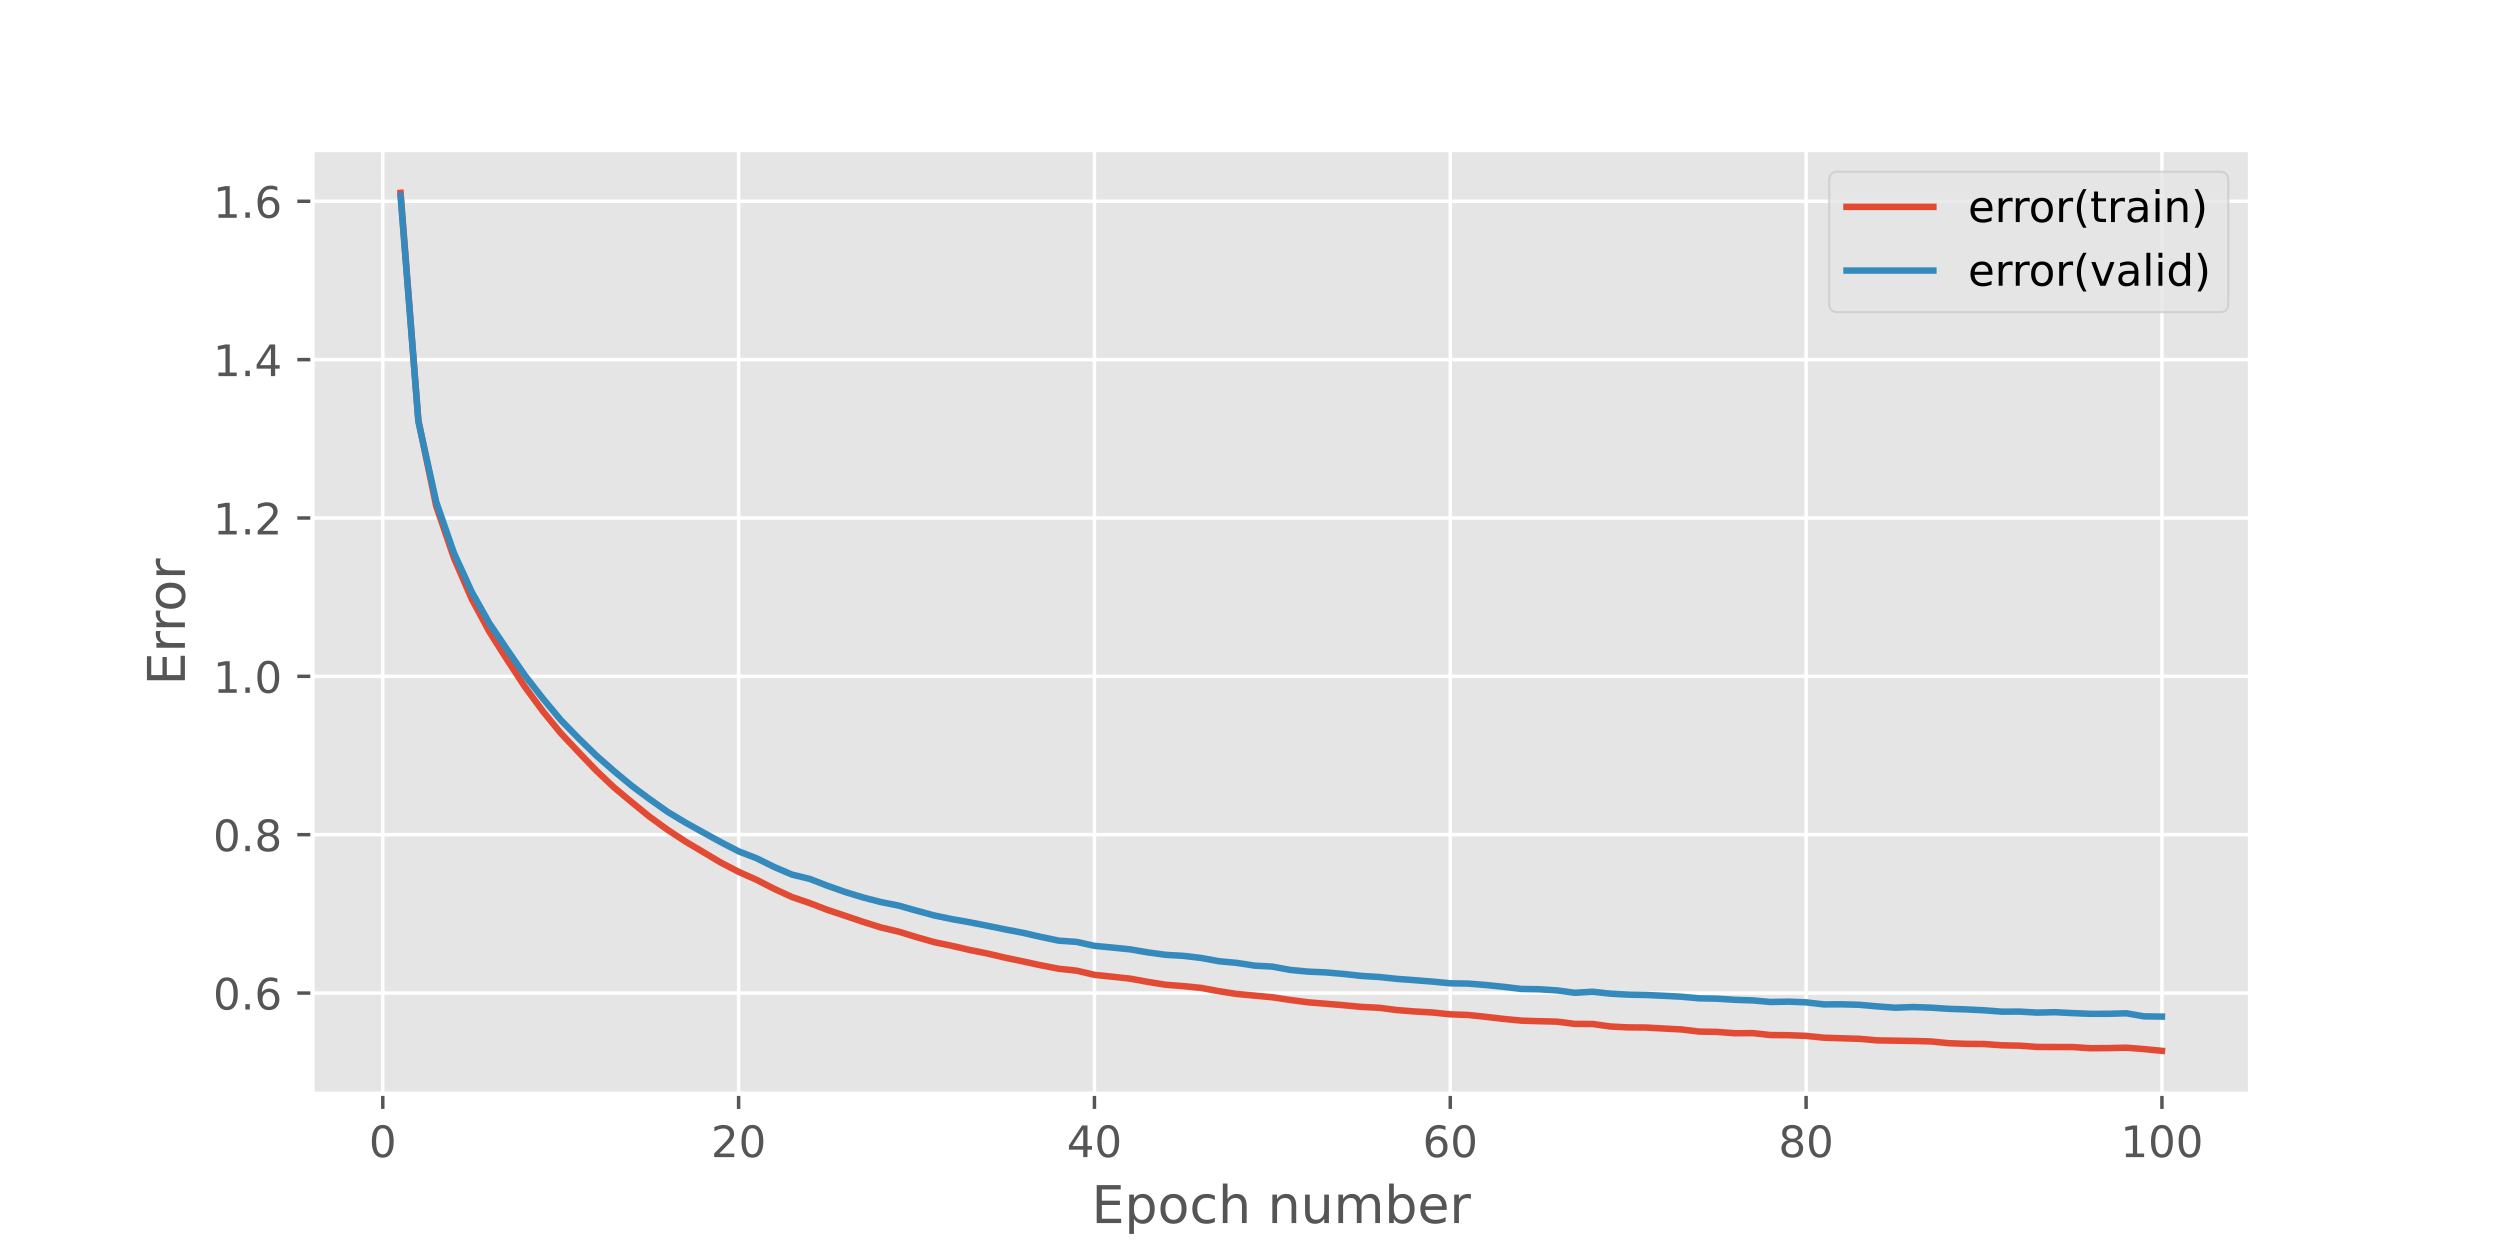
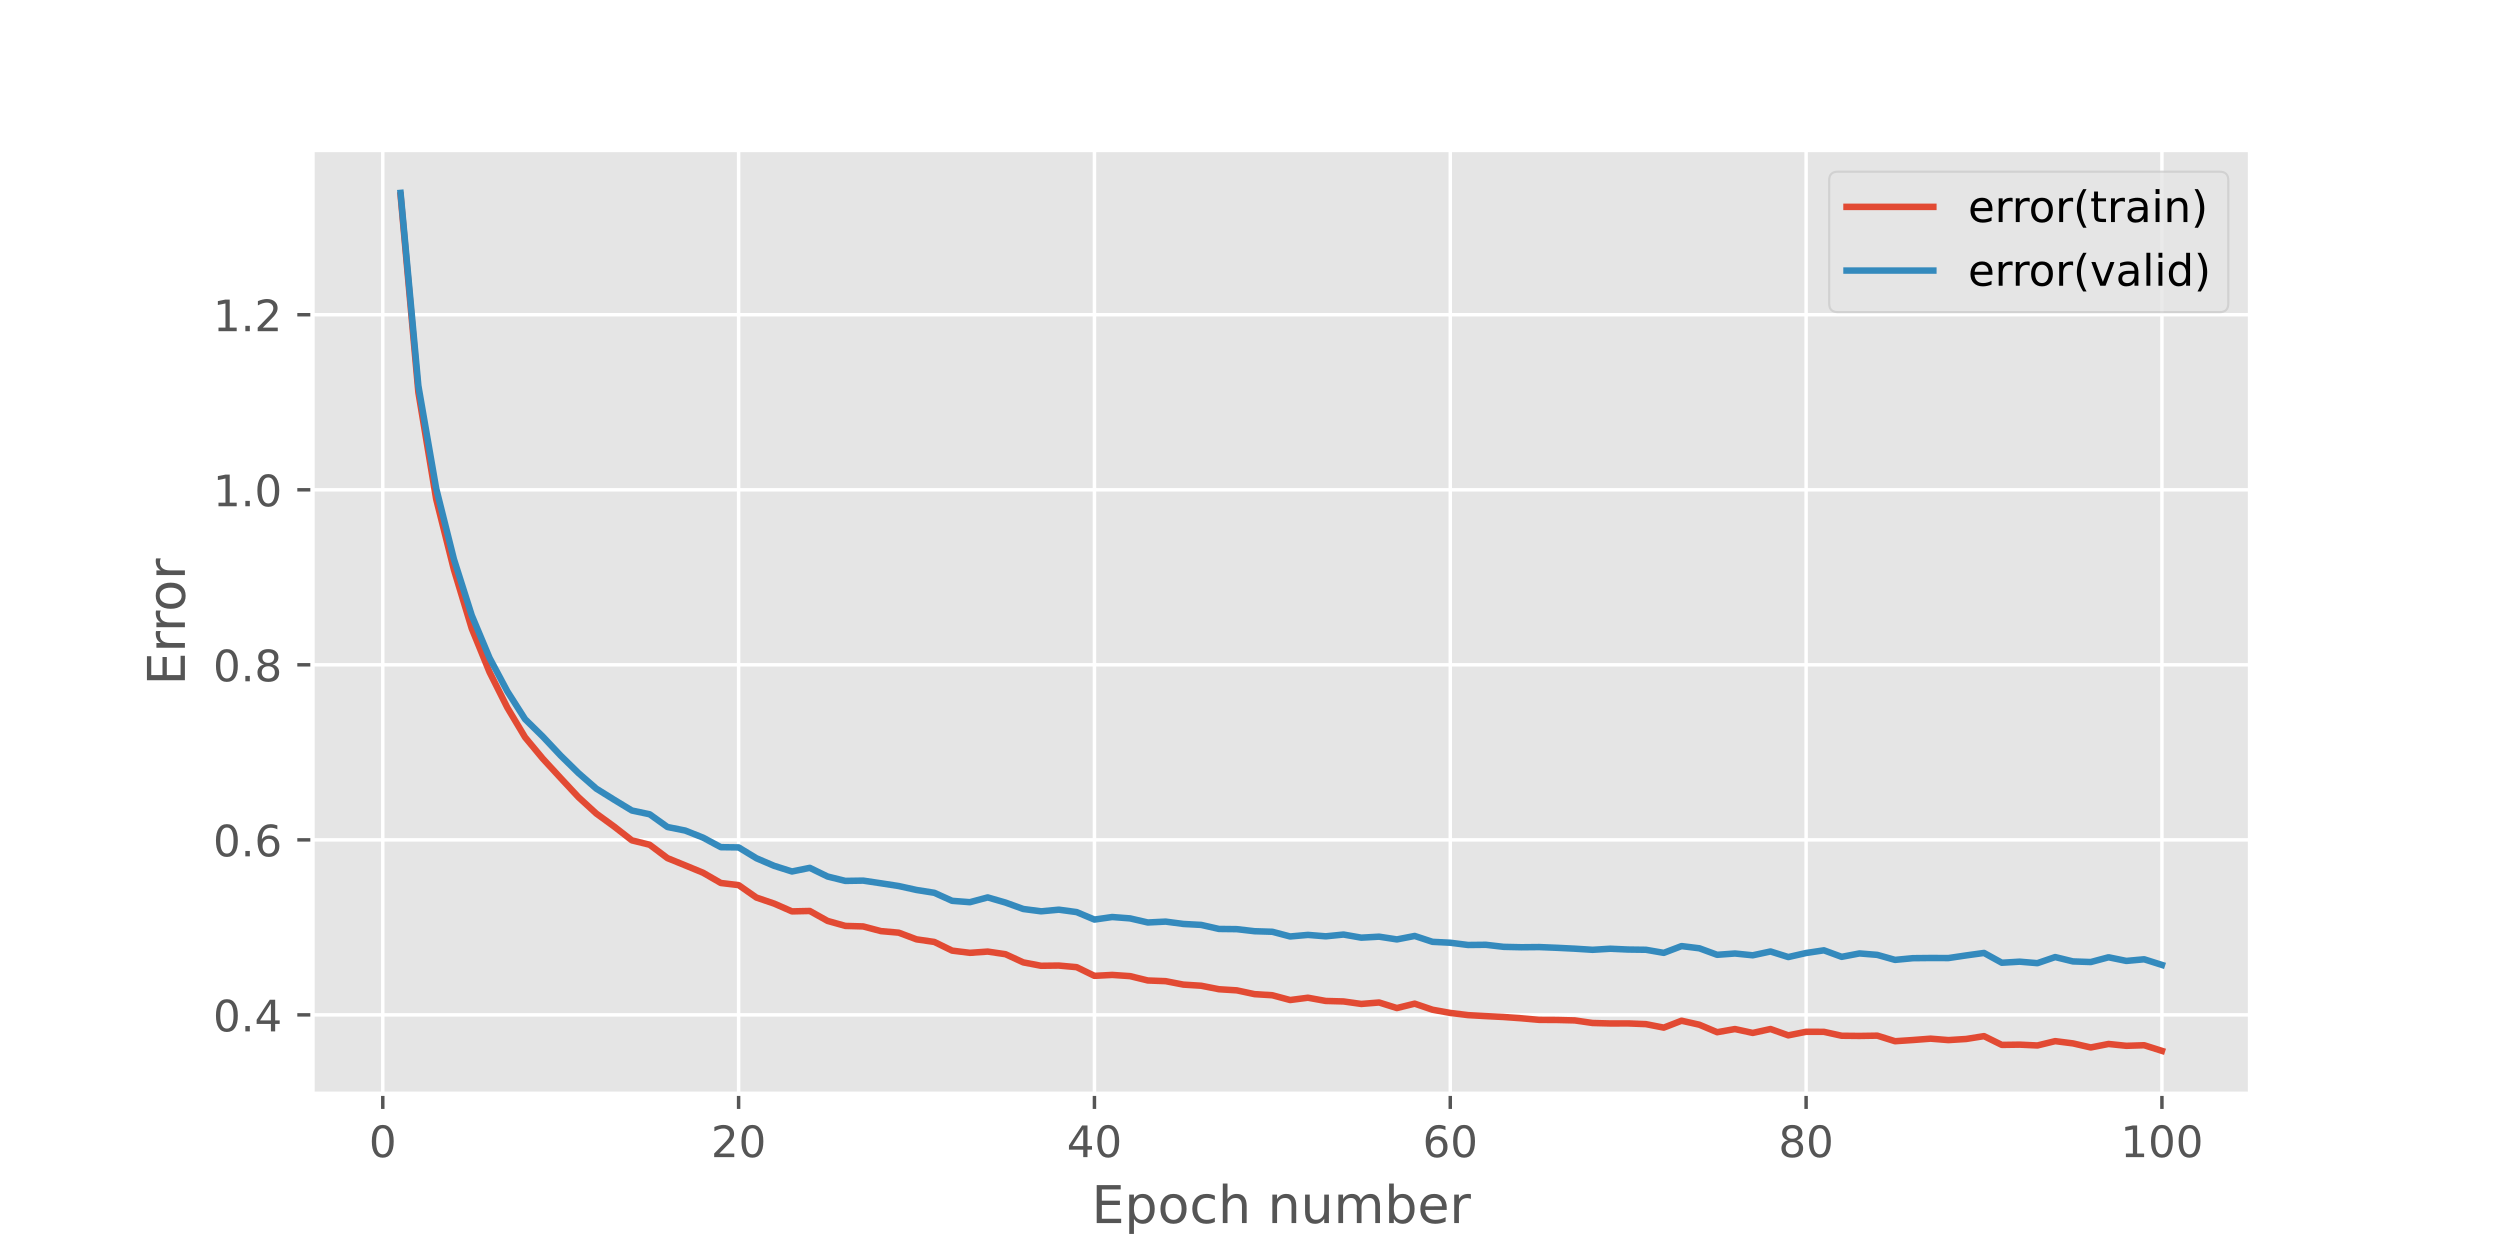
<svg xmlns="http://www.w3.org/2000/svg" xmlns:xlink="http://www.w3.org/1999/xlink" height="288pt" version="1.1" viewBox="0 0 576 288" width="576pt">
  <defs>
    <style type="text/css">*{stroke-linecap:butt;stroke-linejoin:round;}</style>
  </defs>
  <g id="figure_1">
    <g id="patch_1">
      <path d="M 0 288  L 576 288  L 576 0  L 0 0  z " style="fill:#ffffff;" />
    </g>
    <g id="axes_1">
      <g id="patch_2">
        <path d="M 72 252  L 518.4 252  L 518.4 34.56  L 72 34.56  z " style="fill:#e5e5e5;" />
      </g>
      <g id="matplotlib.axis_1">
        <g id="xtick_1">
          <g id="line2d_1">
-             <path clip-path="url(#p2e09762467)" d="M 88.192 252  L 88.192 34.56  " style="fill:none;stroke:#ffffff;stroke-linecap:square;stroke-width:0.8;" />
+             <path clip-path="url(#pf340193532)" d="M 88.192 252  L 88.192 34.56  " style="fill:none;stroke:#ffffff;stroke-linecap:square;stroke-width:0.8;" />
          </g>
          <g id="line2d_2">
            <defs>
-               <path d="M 0 0  L 0 3.5  " id="m82ef089b7f" style="stroke:#555555;stroke-width:0.8;" />
-             </defs>
-             <g>
-               <use style="fill:#555555;stroke:#555555;stroke-width:0.8;" x="88.192" xlink:href="#m82ef089b7f" y="252" />
+               <path d="M 0 0  L 0 3.5  " id="m42d9b3b094" style="stroke:#555555;stroke-width:0.8;" />
+             </defs>
+             <g>
+               <use style="fill:#555555;stroke:#555555;stroke-width:0.8;" x="88.192" xlink:href="#m42d9b3b094" y="252" />
            </g>
          </g>
          <g id="text_1">
            <g style="fill:#555555;" transform="translate(85.01049 266.5984)scale(0.1 -0.1)">
              <defs>
                <path d="M 2034 4250  Q 1547 4250 1301 3770  Q 1056 3291 1056 2328  Q 1056 1369 1301 889  Q 1547 409 2034 409  Q 2525 409 2770 889  Q 3016 1369 3016 2328  Q 3016 3291 2770 3770  Q 2525 4250 2034 4250  z M 2034 4750  Q 2819 4750 3233 4129  Q 3647 3509 3647 2328  Q 3647 1150 3233 529  Q 2819 -91 2034 -91  Q 1250 -91 836 529  Q 422 1150 422 2328  Q 422 3509 836 4129  Q 1250 4750 2034 4750  z " id="DejaVuSans-30" transform="scale(0.015625)" />
              </defs>
              <use xlink:href="#DejaVuSans-30" />
            </g>
          </g>
        </g>
        <g id="xtick_2">
          <g id="line2d_3">
-             <path clip-path="url(#p2e09762467)" d="M 170.175 252  L 170.175 34.56  " style="fill:none;stroke:#ffffff;stroke-linecap:square;stroke-width:0.8;" />
+             <path clip-path="url(#pf340193532)" d="M 170.175 252  L 170.175 34.56  " style="fill:none;stroke:#ffffff;stroke-linecap:square;stroke-width:0.8;" />
          </g>
          <g id="line2d_4">
            <g>
-               <use style="fill:#555555;stroke:#555555;stroke-width:0.8;" x="170.175" xlink:href="#m82ef089b7f" y="252" />
+               <use style="fill:#555555;stroke:#555555;stroke-width:0.8;" x="170.175" xlink:href="#m42d9b3b094" y="252" />
            </g>
          </g>
          <g id="text_2">
            <g style="fill:#555555;" transform="translate(163.8127 266.5984)scale(0.1 -0.1)">
              <defs>
                <path d="M 1228 531  L 3431 531  L 3431 0  L 469 0  L 469 531  Q 828 903 1448 1529  Q 2069 2156 2228 2338  Q 2531 2678 2651 2914  Q 2772 3150 2772 3378  Q 2772 3750 2511 3984  Q 2250 4219 1831 4219  Q 1534 4219 1204 4116  Q 875 4013 500 3803  L 500 4441  Q 881 4594 1212 4672  Q 1544 4750 1819 4750  Q 2544 4750 2975 4387  Q 3406 4025 3406 3419  Q 3406 3131 3298 2873  Q 3191 2616 2906 2266  Q 2828 2175 2409 1742  Q 1991 1309 1228 531  z " id="DejaVuSans-32" transform="scale(0.015625)" />
              </defs>
              <use xlink:href="#DejaVuSans-32" />
              <use x="63.623" xlink:href="#DejaVuSans-30" />
            </g>
          </g>
        </g>
        <g id="xtick_3">
          <g id="line2d_5">
-             <path clip-path="url(#p2e09762467)" d="M 252.159 252  L 252.159 34.56  " style="fill:none;stroke:#ffffff;stroke-linecap:square;stroke-width:0.8;" />
+             <path clip-path="url(#pf340193532)" d="M 252.159 252  L 252.159 34.56  " style="fill:none;stroke:#ffffff;stroke-linecap:square;stroke-width:0.8;" />
          </g>
          <g id="line2d_6">
            <g>
-               <use style="fill:#555555;stroke:#555555;stroke-width:0.8;" x="252.159" xlink:href="#m82ef089b7f" y="252" />
+               <use style="fill:#555555;stroke:#555555;stroke-width:0.8;" x="252.159" xlink:href="#m42d9b3b094" y="252" />
            </g>
          </g>
          <g id="text_3">
            <g style="fill:#555555;" transform="translate(245.7962 266.5984)scale(0.1 -0.1)">
              <defs>
                <path d="M 2419 4116  L 825 1625  L 2419 1625  L 2419 4116  z M 2253 4666  L 3047 4666  L 3047 1625  L 3713 1625  L 3713 1100  L 3047 1100  L 3047 0  L 2419 0  L 2419 1100  L 313 1100  L 313 1709  L 2253 4666  z " id="DejaVuSans-34" transform="scale(0.015625)" />
              </defs>
              <use xlink:href="#DejaVuSans-34" />
              <use x="63.623" xlink:href="#DejaVuSans-30" />
            </g>
          </g>
        </g>
        <g id="xtick_4">
          <g id="line2d_7">
-             <path clip-path="url(#p2e09762467)" d="M 334.142 252  L 334.142 34.56  " style="fill:none;stroke:#ffffff;stroke-linecap:square;stroke-width:0.8;" />
+             <path clip-path="url(#pf340193532)" d="M 334.142 252  L 334.142 34.56  " style="fill:none;stroke:#ffffff;stroke-linecap:square;stroke-width:0.8;" />
          </g>
          <g id="line2d_8">
            <g>
-               <use style="fill:#555555;stroke:#555555;stroke-width:0.8;" x="334.142" xlink:href="#m82ef089b7f" y="252" />
+               <use style="fill:#555555;stroke:#555555;stroke-width:0.8;" x="334.142" xlink:href="#m42d9b3b094" y="252" />
            </g>
          </g>
          <g id="text_4">
            <g style="fill:#555555;" transform="translate(327.7796 266.5984)scale(0.1 -0.1)">
              <defs>
                <path d="M 2113 2584  Q 1688 2584 1439 2293  Q 1191 2003 1191 1497  Q 1191 994 1439 701  Q 1688 409 2113 409  Q 2538 409 2786 701  Q 3034 994 3034 1497  Q 3034 2003 2786 2293  Q 2538 2584 2113 2584  z M 3366 4563  L 3366 3988  Q 3128 4100 2886 4159  Q 2644 4219 2406 4219  Q 1781 4219 1451 3797  Q 1122 3375 1075 2522  Q 1259 2794 1537 2939  Q 1816 3084 2150 3084  Q 2853 3084 3261 2657  Q 3669 2231 3669 1497  Q 3669 778 3244 343  Q 2819 -91 2113 -91  Q 1303 -91 875 529  Q 447 1150 447 2328  Q 447 3434 972 4092  Q 1497 4750 2381 4750  Q 2619 4750 2861 4703  Q 3103 4656 3366 4563  z " id="DejaVuSans-36" transform="scale(0.015625)" />
              </defs>
              <use xlink:href="#DejaVuSans-36" />
              <use x="63.623" xlink:href="#DejaVuSans-30" />
            </g>
          </g>
        </g>
        <g id="xtick_5">
          <g id="line2d_9">
-             <path clip-path="url(#p2e09762467)" d="M 416.126 252  L 416.126 34.56  " style="fill:none;stroke:#ffffff;stroke-linecap:square;stroke-width:0.8;" />
+             <path clip-path="url(#pf340193532)" d="M 416.126 252  L 416.126 34.56  " style="fill:none;stroke:#ffffff;stroke-linecap:square;stroke-width:0.8;" />
          </g>
          <g id="line2d_10">
            <g>
-               <use style="fill:#555555;stroke:#555555;stroke-width:0.8;" x="416.126" xlink:href="#m82ef089b7f" y="252" />
+               <use style="fill:#555555;stroke:#555555;stroke-width:0.8;" x="416.126" xlink:href="#m42d9b3b094" y="252" />
            </g>
          </g>
          <g id="text_5">
            <g style="fill:#555555;" transform="translate(409.7631 266.5984)scale(0.1 -0.1)">
              <defs>
                <path d="M 2034 2216  Q 1584 2216 1326 1975  Q 1069 1734 1069 1313  Q 1069 891 1326 650  Q 1584 409 2034 409  Q 2484 409 2743 651  Q 3003 894 3003 1313  Q 3003 1734 2745 1975  Q 2488 2216 2034 2216  z M 1403 2484  Q 997 2584 770 2862  Q 544 3141 544 3541  Q 544 4100 942 4425  Q 1341 4750 2034 4750  Q 2731 4750 3128 4425  Q 3525 4100 3525 3541  Q 3525 3141 3298 2862  Q 3072 2584 2669 2484  Q 3125 2378 3379 2068  Q 3634 1759 3634 1313  Q 3634 634 3220 271  Q 2806 -91 2034 -91  Q 1263 -91 848 271  Q 434 634 434 1313  Q 434 1759 690 2068  Q 947 2378 1403 2484  z M 1172 3481  Q 1172 3119 1398 2916  Q 1625 2713 2034 2713  Q 2441 2713 2670 2916  Q 2900 3119 2900 3481  Q 2900 3844 2670 4047  Q 2441 4250 2034 4250  Q 1625 4250 1398 4047  Q 1172 3844 1172 3481  z " id="DejaVuSans-38" transform="scale(0.015625)" />
              </defs>
              <use xlink:href="#DejaVuSans-38" />
              <use x="63.623" xlink:href="#DejaVuSans-30" />
            </g>
          </g>
        </g>
        <g id="xtick_6">
          <g id="line2d_11">
-             <path clip-path="url(#p2e09762467)" d="M 498.109 252  L 498.109 34.56  " style="fill:none;stroke:#ffffff;stroke-linecap:square;stroke-width:0.8;" />
+             <path clip-path="url(#pf340193532)" d="M 498.109 252  L 498.109 34.56  " style="fill:none;stroke:#ffffff;stroke-linecap:square;stroke-width:0.8;" />
          </g>
          <g id="line2d_12">
            <g>
-               <use style="fill:#555555;stroke:#555555;stroke-width:0.8;" x="498.109" xlink:href="#m82ef089b7f" y="252" />
+               <use style="fill:#555555;stroke:#555555;stroke-width:0.8;" x="498.109" xlink:href="#m42d9b3b094" y="252" />
            </g>
          </g>
          <g id="text_6">
            <g style="fill:#555555;" transform="translate(488.5653 266.5984)scale(0.1 -0.1)">
              <defs>
                <path d="M 794 531  L 1825 531  L 1825 4091  L 703 3866  L 703 4441  L 1819 4666  L 2450 4666  L 2450 531  L 3481 531  L 3481 0  L 794 0  L 794 531  z " id="DejaVuSans-31" transform="scale(0.015625)" />
              </defs>
              <use xlink:href="#DejaVuSans-31" />
              <use x="63.623" xlink:href="#DejaVuSans-30" />
              <use x="127.246" xlink:href="#DejaVuSans-30" />
            </g>
          </g>
        </g>
        <g id="text_7">
          <g style="fill:#555555;" transform="translate(251.5031 281.7962)scale(0.12 -0.12)">
            <defs>
              <path d="M 628 4666  L 3578 4666  L 3578 4134  L 1259 4134  L 1259 2753  L 3481 2753  L 3481 2222  L 1259 2222  L 1259 531  L 3634 531  L 3634 0  L 628 0  L 628 4666  z " id="DejaVuSans-45" transform="scale(0.015625)" />
              <path d="M 1159 525  L 1159 -1331  L 581 -1331  L 581 3500  L 1159 3500  L 1159 2969  Q 1341 3281 1617 3432  Q 1894 3584 2278 3584  Q 2916 3584 3314 3078  Q 3713 2572 3713 1747  Q 3713 922 3314 415  Q 2916 -91 2278 -91  Q 1894 -91 1617 61  Q 1341 213 1159 525  z M 3116 1747  Q 3116 2381 2855 2742  Q 2594 3103 2138 3103  Q 1681 3103 1420 2742  Q 1159 2381 1159 1747  Q 1159 1113 1420 752  Q 1681 391 2138 391  Q 2594 391 2855 752  Q 3116 1113 3116 1747  z " id="DejaVuSans-70" transform="scale(0.015625)" />
              <path d="M 1959 3097  Q 1497 3097 1228 2736  Q 959 2375 959 1747  Q 959 1119 1226 758  Q 1494 397 1959 397  Q 2419 397 2687 759  Q 2956 1122 2956 1747  Q 2956 2369 2687 2733  Q 2419 3097 1959 3097  z M 1959 3584  Q 2709 3584 3137 3096  Q 3566 2609 3566 1747  Q 3566 888 3137 398  Q 2709 -91 1959 -91  Q 1206 -91 779 398  Q 353 888 353 1747  Q 353 2609 779 3096  Q 1206 3584 1959 3584  z " id="DejaVuSans-6f" transform="scale(0.015625)" />
              <path d="M 3122 3366  L 3122 2828  Q 2878 2963 2633 3030  Q 2388 3097 2138 3097  Q 1578 3097 1268 2742  Q 959 2388 959 1747  Q 959 1106 1268 751  Q 1578 397 2138 397  Q 2388 397 2633 464  Q 2878 531 3122 666  L 3122 134  Q 2881 22 2623 -34  Q 2366 -91 2075 -91  Q 1284 -91 818 406  Q 353 903 353 1747  Q 353 2603 823 3093  Q 1294 3584 2113 3584  Q 2378 3584 2631 3529  Q 2884 3475 3122 3366  z " id="DejaVuSans-63" transform="scale(0.015625)" />
              <path d="M 3513 2113  L 3513 0  L 2938 0  L 2938 2094  Q 2938 2591 2744 2837  Q 2550 3084 2163 3084  Q 1697 3084 1428 2787  Q 1159 2491 1159 1978  L 1159 0  L 581 0  L 581 4863  L 1159 4863  L 1159 2956  Q 1366 3272 1645 3428  Q 1925 3584 2291 3584  Q 2894 3584 3203 3211  Q 3513 2838 3513 2113  z " id="DejaVuSans-68" transform="scale(0.015625)" />
              <path id="DejaVuSans-20" transform="scale(0.015625)" />
              <path d="M 3513 2113  L 3513 0  L 2938 0  L 2938 2094  Q 2938 2591 2744 2837  Q 2550 3084 2163 3084  Q 1697 3084 1428 2787  Q 1159 2491 1159 1978  L 1159 0  L 581 0  L 581 3500  L 1159 3500  L 1159 2956  Q 1366 3272 1645 3428  Q 1925 3584 2291 3584  Q 2894 3584 3203 3211  Q 3513 2838 3513 2113  z " id="DejaVuSans-6e" transform="scale(0.015625)" />
              <path d="M 544 1381  L 544 3500  L 1119 3500  L 1119 1403  Q 1119 906 1312 657  Q 1506 409 1894 409  Q 2359 409 2629 706  Q 2900 1003 2900 1516  L 2900 3500  L 3475 3500  L 3475 0  L 2900 0  L 2900 538  Q 2691 219 2414 64  Q 2138 -91 1772 -91  Q 1169 -91 856 284  Q 544 659 544 1381  z M 1991 3584  L 1991 3584  z " id="DejaVuSans-75" transform="scale(0.015625)" />
              <path d="M 3328 2828  Q 3544 3216 3844 3400  Q 4144 3584 4550 3584  Q 5097 3584 5394 3201  Q 5691 2819 5691 2113  L 5691 0  L 5113 0  L 5113 2094  Q 5113 2597 4934 2840  Q 4756 3084 4391 3084  Q 3944 3084 3684 2787  Q 3425 2491 3425 1978  L 3425 0  L 2847 0  L 2847 2094  Q 2847 2600 2669 2842  Q 2491 3084 2119 3084  Q 1678 3084 1418 2786  Q 1159 2488 1159 1978  L 1159 0  L 581 0  L 581 3500  L 1159 3500  L 1159 2956  Q 1356 3278 1631 3431  Q 1906 3584 2284 3584  Q 2666 3584 2933 3390  Q 3200 3197 3328 2828  z " id="DejaVuSans-6d" transform="scale(0.015625)" />
              <path d="M 3116 1747  Q 3116 2381 2855 2742  Q 2594 3103 2138 3103  Q 1681 3103 1420 2742  Q 1159 2381 1159 1747  Q 1159 1113 1420 752  Q 1681 391 2138 391  Q 2594 391 2855 752  Q 3116 1113 3116 1747  z M 1159 2969  Q 1341 3281 1617 3432  Q 1894 3584 2278 3584  Q 2916 3584 3314 3078  Q 3713 2572 3713 1747  Q 3713 922 3314 415  Q 2916 -91 2278 -91  Q 1894 -91 1617 61  Q 1341 213 1159 525  L 1159 0  L 581 0  L 581 4863  L 1159 4863  L 1159 2969  z " id="DejaVuSans-62" transform="scale(0.015625)" />
              <path d="M 3597 1894  L 3597 1613  L 953 1613  Q 991 1019 1311 708  Q 1631 397 2203 397  Q 2534 397 2845 478  Q 3156 559 3463 722  L 3463 178  Q 3153 47 2828 -22  Q 2503 -91 2169 -91  Q 1331 -91 842 396  Q 353 884 353 1716  Q 353 2575 817 3079  Q 1281 3584 2069 3584  Q 2775 3584 3186 3129  Q 3597 2675 3597 1894  z M 3022 2063  Q 3016 2534 2758 2815  Q 2500 3097 2075 3097  Q 1594 3097 1305 2825  Q 1016 2553 972 2059  L 3022 2063  z " id="DejaVuSans-65" transform="scale(0.015625)" />
              <path d="M 2631 2963  Q 2534 3019 2420 3045  Q 2306 3072 2169 3072  Q 1681 3072 1420 2755  Q 1159 2438 1159 1844  L 1159 0  L 581 0  L 581 3500  L 1159 3500  L 1159 2956  Q 1341 3275 1631 3429  Q 1922 3584 2338 3584  Q 2397 3584 2469 3576  Q 2541 3569 2628 3553  L 2631 2963  z " id="DejaVuSans-72" transform="scale(0.015625)" />
            </defs>
            <use xlink:href="#DejaVuSans-45" />
            <use x="63.184" xlink:href="#DejaVuSans-70" />
            <use x="126.66" xlink:href="#DejaVuSans-6f" />
            <use x="187.842" xlink:href="#DejaVuSans-63" />
            <use x="242.822" xlink:href="#DejaVuSans-68" />
            <use x="306.201" xlink:href="#DejaVuSans-20" />
            <use x="337.988" xlink:href="#DejaVuSans-6e" />
            <use x="401.367" xlink:href="#DejaVuSans-75" />
            <use x="464.746" xlink:href="#DejaVuSans-6d" />
            <use x="562.158" xlink:href="#DejaVuSans-62" />
            <use x="625.635" xlink:href="#DejaVuSans-65" />
            <use x="687.158" xlink:href="#DejaVuSans-72" />
          </g>
        </g>
      </g>
      <g id="matplotlib.axis_2">
        <g id="ytick_1">
          <g id="line2d_13">
-             <path clip-path="url(#p2e09762467)" d="M 72 228.796  L 518.4 228.796  " style="fill:none;stroke:#ffffff;stroke-linecap:square;stroke-width:0.8;" />
+             <path clip-path="url(#pf340193532)" d="M 72 233.833  L 518.4 233.833  " style="fill:none;stroke:#ffffff;stroke-linecap:square;stroke-width:0.8;" />
          </g>
          <g id="line2d_14">
            <defs>
-               <path d="M 0 0  L -3.5 0  " id="m6e23b3710a" style="stroke:#555555;stroke-width:0.8;" />
-             </defs>
-             <g>
-               <use style="fill:#555555;stroke:#555555;stroke-width:0.8;" x="72" xlink:href="#m6e23b3710a" y="228.796" />
+               <path d="M 0 0  L -3.5 0  " id="m3c895618b5" style="stroke:#555555;stroke-width:0.8;" />
+             </defs>
+             <g>
+               <use style="fill:#555555;stroke:#555555;stroke-width:0.8;" x="72" xlink:href="#m3c895618b5" y="233.833" />
            </g>
          </g>
          <g id="text_8">
-             <g style="fill:#555555;" transform="translate(49.09687 232.5955)scale(0.1 -0.1)">
+             <g style="fill:#555555;" transform="translate(49.09687 237.6327)scale(0.1 -0.1)">
              <defs>
                <path d="M 684 794  L 1344 794  L 1344 0  L 684 0  L 684 794  z " id="DejaVuSans-2e" transform="scale(0.015625)" />
              </defs>
              <use xlink:href="#DejaVuSans-30" />
              <use x="63.623" xlink:href="#DejaVuSans-2e" />
-               <use x="95.41" xlink:href="#DejaVuSans-36" />
+               <use x="95.41" xlink:href="#DejaVuSans-34" />
            </g>
          </g>
        </g>
        <g id="ytick_2">
          <g id="line2d_15">
-             <path clip-path="url(#p2e09762467)" d="M 72 192.312  L 518.4 192.312  " style="fill:none;stroke:#ffffff;stroke-linecap:square;stroke-width:0.8;" />
+             <path clip-path="url(#pf340193532)" d="M 72 193.503  L 518.4 193.503  " style="fill:none;stroke:#ffffff;stroke-linecap:square;stroke-width:0.8;" />
          </g>
          <g id="line2d_16">
            <g>
-               <use style="fill:#555555;stroke:#555555;stroke-width:0.8;" x="72" xlink:href="#m6e23b3710a" y="192.312" />
+               <use style="fill:#555555;stroke:#555555;stroke-width:0.8;" x="72" xlink:href="#m3c895618b5" y="193.503" />
            </g>
          </g>
          <g id="text_9">
-             <g style="fill:#555555;" transform="translate(49.09687 196.1113)scale(0.1 -0.1)">
+             <g style="fill:#555555;" transform="translate(49.09687 197.3024)scale(0.1 -0.1)">
              <use xlink:href="#DejaVuSans-30" />
              <use x="63.623" xlink:href="#DejaVuSans-2e" />
-               <use x="95.41" xlink:href="#DejaVuSans-38" />
+               <use x="95.41" xlink:href="#DejaVuSans-36" />
            </g>
          </g>
        </g>
        <g id="ytick_3">
          <g id="line2d_17">
-             <path clip-path="url(#p2e09762467)" d="M 72 155.828  L 518.4 155.828  " style="fill:none;stroke:#ffffff;stroke-linecap:square;stroke-width:0.8;" />
+             <path clip-path="url(#pf340193532)" d="M 72 153.173  L 518.4 153.173  " style="fill:none;stroke:#ffffff;stroke-linecap:square;stroke-width:0.8;" />
          </g>
          <g id="line2d_18">
            <g>
-               <use style="fill:#555555;stroke:#555555;stroke-width:0.8;" x="72" xlink:href="#m6e23b3710a" y="155.828" />
+               <use style="fill:#555555;stroke:#555555;stroke-width:0.8;" x="72" xlink:href="#m3c895618b5" y="153.173" />
            </g>
          </g>
          <g id="text_10">
-             <g style="fill:#555555;" transform="translate(49.09687 159.6271)scale(0.1 -0.1)">
-               <use xlink:href="#DejaVuSans-31" />
-               <use x="63.623" xlink:href="#DejaVuSans-2e" />
-               <use x="95.41" xlink:href="#DejaVuSans-30" />
+             <g style="fill:#555555;" transform="translate(49.09687 156.9722)scale(0.1 -0.1)">
+               <use xlink:href="#DejaVuSans-30" />
+               <use x="63.623" xlink:href="#DejaVuSans-2e" />
+               <use x="95.41" xlink:href="#DejaVuSans-38" />
            </g>
          </g>
        </g>
        <g id="ytick_4">
          <g id="line2d_19">
-             <path clip-path="url(#p2e09762467)" d="M 72 119.344  L 518.4 119.344  " style="fill:none;stroke:#ffffff;stroke-linecap:square;stroke-width:0.8;" />
+             <path clip-path="url(#pf340193532)" d="M 72 112.843  L 518.4 112.843  " style="fill:none;stroke:#ffffff;stroke-linecap:square;stroke-width:0.8;" />
          </g>
          <g id="line2d_20">
            <g>
-               <use style="fill:#555555;stroke:#555555;stroke-width:0.8;" x="72" xlink:href="#m6e23b3710a" y="119.344" />
+               <use style="fill:#555555;stroke:#555555;stroke-width:0.8;" x="72" xlink:href="#m3c895618b5" y="112.843" />
            </g>
          </g>
          <g id="text_11">
-             <g style="fill:#555555;" transform="translate(49.09687 123.1429)scale(0.1 -0.1)">
+             <g style="fill:#555555;" transform="translate(49.09687 116.6419)scale(0.1 -0.1)">
              <use xlink:href="#DejaVuSans-31" />
              <use x="63.623" xlink:href="#DejaVuSans-2e" />
-               <use x="95.41" xlink:href="#DejaVuSans-32" />
+               <use x="95.41" xlink:href="#DejaVuSans-30" />
            </g>
          </g>
        </g>
        <g id="ytick_5">
          <g id="line2d_21">
-             <path clip-path="url(#p2e09762467)" d="M 72 82.859  L 518.4 82.859  " style="fill:none;stroke:#ffffff;stroke-linecap:square;stroke-width:0.8;" />
+             <path clip-path="url(#pf340193532)" d="M 72 72.512  L 518.4 72.512  " style="fill:none;stroke:#ffffff;stroke-linecap:square;stroke-width:0.8;" />
          </g>
          <g id="line2d_22">
            <g>
-               <use style="fill:#555555;stroke:#555555;stroke-width:0.8;" x="72" xlink:href="#m6e23b3710a" y="82.859" />
+               <use style="fill:#555555;stroke:#555555;stroke-width:0.8;" x="72" xlink:href="#m3c895618b5" y="72.512" />
            </g>
          </g>
          <g id="text_12">
-             <g style="fill:#555555;" transform="translate(49.09687 86.65871)scale(0.1 -0.1)">
+             <g style="fill:#555555;" transform="translate(49.09687 76.31165)scale(0.1 -0.1)">
              <use xlink:href="#DejaVuSans-31" />
              <use x="63.623" xlink:href="#DejaVuSans-2e" />
-               <use x="95.41" xlink:href="#DejaVuSans-34" />
-             </g>
-           </g>
-         </g>
-         <g id="ytick_6">
-           <g id="line2d_23">
-             <path clip-path="url(#p2e09762467)" d="M 72 46.375  L 518.4 46.375  " style="fill:none;stroke:#ffffff;stroke-linecap:square;stroke-width:0.8;" />
-           </g>
-           <g id="line2d_24">
-             <g>
-               <use style="fill:#555555;stroke:#555555;stroke-width:0.8;" x="72" xlink:href="#m6e23b3710a" y="46.375" />
-             </g>
-           </g>
-           <g id="text_13">
-             <g style="fill:#555555;" transform="translate(49.09687 50.1745)scale(0.1 -0.1)">
-               <use xlink:href="#DejaVuSans-31" />
-               <use x="63.623" xlink:href="#DejaVuSans-2e" />
-               <use x="95.41" xlink:href="#DejaVuSans-36" />
-             </g>
-           </g>
-         </g>
-         <g id="text_14">
+               <use x="95.41" xlink:href="#DejaVuSans-32" />
+             </g>
+           </g>
+         </g>
+         <g id="text_13">
          <g style="fill:#555555;" transform="translate(42.60125 157.9022)rotate(-90)scale(0.12 -0.12)">
            <use xlink:href="#DejaVuSans-45" />
            <use x="63.184" xlink:href="#DejaVuSans-72" />
            <use x="102.547" xlink:href="#DejaVuSans-72" />
            <use x="141.41" xlink:href="#DejaVuSans-6f" />
            <use x="202.592" xlink:href="#DejaVuSans-72" />
          </g>
        </g>
      </g>
-       <g id="line2d_25">
-         <path clip-path="url(#p2e09762467)" d="M 92.291 44.444  L 96.39 96.848  L 100.489 116.555  L 104.588 128.549  L 108.688 138.007  L 112.787 145.609  L 116.886 152.07  L 120.985 158.31  L 125.084 163.882  L 129.183 168.903  L 133.283 173.269  L 137.382 177.55  L 141.481 181.435  L 145.58 184.851  L 149.679 188.193  L 153.779 191.165  L 157.878 193.862  L 161.977 196.292  L 166.076 198.737  L 170.175 200.869  L 174.274 202.693  L 178.374 204.792  L 182.473 206.675  L 186.572 208.077  L 190.671 209.652  L 194.77 211.014  L 198.869 212.406  L 202.969 213.688  L 207.068 214.661  L 211.167 215.913  L 215.266 217.08  L 219.365 217.935  L 223.464 218.882  L 227.564 219.707  L 231.663 220.667  L 235.762 221.523  L 239.861 222.418  L 243.96 223.206  L 248.06 223.644  L 252.159 224.601  L 256.258 225.032  L 260.357 225.476  L 264.456 226.226  L 268.555 226.885  L 272.655 227.208  L 276.754 227.611  L 280.853 228.375  L 284.952 229.008  L 289.051 229.389  L 293.15 229.773  L 297.25 230.39  L 301.349 230.925  L 305.448 231.26  L 309.547 231.601  L 313.646 231.991  L 317.745 232.19  L 321.845 232.72  L 325.944 233.038  L 330.043 233.277  L 334.142 233.7  L 338.241 233.849  L 342.34 234.28  L 346.44 234.756  L 350.539 235.154  L 354.638 235.286  L 358.737 235.385  L 362.836 235.91  L 366.936 235.922  L 371.035 236.506  L 375.134 236.708  L 379.233 236.739  L 383.332 236.973  L 387.431 237.187  L 391.531 237.679  L 395.63 237.754  L 399.729 238.058  L 403.828 238.028  L 407.927 238.472  L 412.026 238.508  L 416.126 238.669  L 420.225 239.082  L 424.324 239.217  L 428.423 239.343  L 432.522 239.703  L 436.621 239.767  L 440.721 239.837  L 444.82 239.946  L 448.919 240.346  L 453.018 240.501  L 457.117 240.539  L 461.217 240.837  L 465.316 240.921  L 469.415 241.213  L 473.514 241.233  L 477.613 241.243  L 481.712 241.517  L 485.812 241.481  L 489.911 241.389  L 494.01 241.71  L 498.109 242.116  " style="fill:none;stroke:#e24a33;stroke-linecap:square;stroke-width:1.5;" />
-       </g>
-       <g id="line2d_26">
-         <path clip-path="url(#p2e09762467)" d="M 92.291 45.121  L 96.39 97.063  L 100.489 115.575  L 104.588 127.413  L 108.688 136.373  L 112.787 143.654  L 116.886 149.729  L 120.985 155.684  L 125.084 160.943  L 129.183 165.868  L 133.283 170.081  L 137.382 174.074  L 141.481 177.671  L 145.58 181.073  L 149.679 184.123  L 153.779 187.026  L 157.878 189.499  L 161.977 191.777  L 166.076 194.027  L 170.175 196.15  L 174.274 197.726  L 178.374 199.756  L 182.473 201.507  L 186.572 202.505  L 190.671 204.092  L 194.77 205.531  L 198.869 206.78  L 202.969 207.838  L 207.068 208.659  L 211.167 209.816  L 215.266 210.924  L 219.365 211.779  L 223.464 212.504  L 227.564 213.316  L 231.663 214.149  L 235.762 214.936  L 239.861 215.876  L 243.96 216.728  L 248.06 217.011  L 252.159 217.92  L 256.258 218.315  L 260.357 218.727  L 264.456 219.433  L 268.555 219.991  L 272.655 220.23  L 276.754 220.716  L 280.853 221.467  L 284.952 221.85  L 289.051 222.481  L 293.15 222.705  L 297.25 223.47  L 301.349 223.859  L 305.448 224.042  L 309.547 224.393  L 313.646 224.847  L 317.745 225.101  L 321.845 225.529  L 325.944 225.834  L 330.043 226.158  L 334.142 226.553  L 338.241 226.62  L 342.34 226.943  L 346.44 227.364  L 350.539 227.855  L 354.638 227.922  L 358.737 228.185  L 362.836 228.74  L 366.936 228.495  L 371.035 228.939  L 375.134 229.165  L 379.233 229.249  L 383.332 229.428  L 387.431 229.647  L 391.531 230.015  L 395.63 230.094  L 399.729 230.359  L 403.828 230.492  L 407.927 230.861  L 412.026 230.781  L 416.126 230.943  L 420.225 231.412  L 424.324 231.392  L 428.423 231.508  L 432.522 231.872  L 436.621 232.174  L 440.721 232.024  L 444.82 232.158  L 448.919 232.433  L 453.018 232.567  L 457.117 232.769  L 461.217 233.086  L 465.316 233.074  L 469.415 233.309  L 473.514 233.211  L 477.613 233.427  L 481.712 233.589  L 485.812 233.579  L 489.911 233.463  L 494.01 234.171  L 498.109 234.222  " style="fill:none;stroke:#348abd;stroke-linecap:square;stroke-width:1.5;" />
+       <g id="line2d_23">
+         <path clip-path="url(#pf340193532)" d="M 92.291 44.978  L 96.39 90.386  L 100.489 114.964  L 104.588 131.283  L 108.688 144.809  L 112.787 154.858  L 116.886 163.029  L 120.985 169.882  L 125.084 174.82  L 129.183 179.275  L 133.283 183.679  L 137.382 187.44  L 141.481 190.423  L 145.58 193.62  L 149.679 194.632  L 153.779 197.712  L 157.878 199.383  L 161.977 201.076  L 166.076 203.44  L 170.175 203.93  L 174.274 206.797  L 178.374 208.192  L 182.473 209.984  L 186.572 209.888  L 190.671 212.179  L 194.77 213.33  L 198.869 213.448  L 202.969 214.529  L 207.068 214.888  L 211.167 216.426  L 215.266 217.023  L 219.365 219.023  L 223.464 219.532  L 227.564 219.243  L 231.663 219.848  L 235.762 221.734  L 239.861 222.516  L 243.96 222.463  L 248.06 222.836  L 252.159 224.836  L 256.258 224.62  L 260.357 224.9  L 264.456 225.903  L 268.555 226.06  L 272.655 226.855  L 276.754 227.114  L 280.853 227.921  L 284.952 228.178  L 289.051 229.053  L 293.15 229.307  L 297.25 230.407  L 301.349 229.874  L 305.448 230.62  L 309.547 230.734  L 313.646 231.309  L 317.745 230.972  L 321.845 232.255  L 325.944 231.243  L 330.043 232.639  L 334.142 233.378  L 338.241 233.884  L 342.34 234.113  L 346.44 234.32  L 350.539 234.616  L 354.638 234.978  L 358.737 235  L 362.836 235.105  L 366.936 235.698  L 371.035 235.807  L 375.134 235.797  L 379.233 235.965  L 383.332 236.765  L 387.431 235.175  L 391.531 236.093  L 395.63 237.821  L 399.729 237.093  L 403.828 237.986  L 407.927 237.086  L 412.026 238.545  L 416.126 237.722  L 420.225 237.735  L 424.324 238.637  L 428.423 238.679  L 432.522 238.614  L 436.621 239.899  L 440.721 239.622  L 444.82 239.308  L 448.919 239.639  L 453.018 239.38  L 457.117 238.725  L 461.217 240.746  L 465.316 240.685  L 469.415 240.877  L 473.514 239.878  L 477.613 240.398  L 481.712 241.335  L 485.812 240.53  L 489.911 240.957  L 494.01 240.821  L 498.109 242.116  " style="fill:none;stroke:#e24a33;stroke-linecap:square;stroke-width:1.5;" />
+       </g>
+       <g id="line2d_24">
+         <path clip-path="url(#pf340193532)" d="M 92.291 44.444  L 96.39 88.883  L 100.489 112.501  L 104.588 128.852  L 108.688 141.774  L 112.787 151.574  L 116.886 159.275  L 120.985 165.706  L 125.084 169.732  L 129.183 174.1  L 133.283 178.121  L 137.382 181.699  L 141.481 184.25  L 145.58 186.742  L 149.679 187.608  L 153.779 190.542  L 157.878 191.362  L 161.977 192.988  L 166.076 195.19  L 170.175 195.243  L 174.274 197.74  L 178.374 199.494  L 182.473 200.789  L 186.572 199.952  L 190.671 201.948  L 194.77 202.96  L 198.869 202.894  L 202.969 203.509  L 207.068 204.143  L 211.167 205.05  L 215.266 205.701  L 219.365 207.549  L 223.464 207.865  L 227.564 206.763  L 231.663 207.95  L 235.762 209.431  L 239.861 209.968  L 243.96 209.589  L 248.06 210.147  L 252.159 211.87  L 256.258 211.281  L 260.357 211.596  L 264.456 212.541  L 268.555 212.339  L 272.655 212.879  L 276.754 213.099  L 280.853 214.03  L 284.952 214.078  L 289.051 214.554  L 293.15 214.681  L 297.25 215.763  L 301.349 215.4  L 305.448 215.728  L 309.547 215.319  L 313.646 216.039  L 317.745 215.809  L 321.845 216.442  L 325.944 215.645  L 330.043 216.997  L 334.142 217.205  L 338.241 217.724  L 342.34 217.679  L 346.44 218.154  L 350.539 218.246  L 354.638 218.206  L 358.737 218.373  L 362.836 218.577  L 366.936 218.837  L 371.035 218.587  L 375.134 218.775  L 379.233 218.83  L 383.332 219.54  L 387.431 217.98  L 391.531 218.485  L 395.63 219.988  L 399.729 219.687  L 403.828 220.101  L 407.927 219.22  L 412.026 220.505  L 416.126 219.572  L 420.225 218.953  L 424.324 220.456  L 428.423 219.67  L 432.522 220.001  L 436.621 221.159  L 440.721 220.766  L 444.82 220.722  L 448.919 220.737  L 453.018 220.127  L 457.117 219.559  L 461.217 221.817  L 465.316 221.57  L 469.415 221.913  L 473.514 220.51  L 477.613 221.511  L 481.712 221.654  L 485.812 220.558  L 489.911 221.397  L 494.01 221.019  L 498.109 222.317  " style="fill:none;stroke:#348abd;stroke-linecap:square;stroke-width:1.5;" />
      </g>
      <g id="patch_3">
        <path d="M 72 252  L 72 34.56  " style="fill:none;stroke:#ffffff;stroke-linecap:square;stroke-linejoin:miter;" />
      </g>
      <g id="patch_4">
        <path d="M 518.4 252  L 518.4 34.56  " style="fill:none;stroke:#ffffff;stroke-linecap:square;stroke-linejoin:miter;" />
      </g>
      <g id="patch_5">
        <path d="M 72 252  L 518.4 252  " style="fill:none;stroke:#ffffff;stroke-linecap:square;stroke-linejoin:miter;" />
      </g>
      <g id="patch_6">
        <path d="M 72 34.56  L 518.4 34.56  " style="fill:none;stroke:#ffffff;stroke-linecap:square;stroke-linejoin:miter;" />
      </g>
      <g id="legend_1">
        <g id="patch_7">
          <path d="M 423.441 71.916  L 511.4 71.916  Q 513.4 71.916 513.4 69.916  L 513.4 41.56  Q 513.4 39.56 511.4 39.56  L 423.441 39.56  Q 421.441 39.56 421.441 41.56  L 421.441 69.916  Q 421.441 71.916 423.441 71.916  z " style="fill:#e5e5e5;opacity:0.8;stroke:#cccccc;stroke-linejoin:miter;stroke-width:0.5;" />
        </g>
-         <g id="line2d_27">
+         <g id="line2d_25">
          <path d="M 425.441 47.658  L 445.441 47.658  " style="fill:none;stroke:#e24a33;stroke-linecap:square;stroke-width:1.5;" />
        </g>
-         <g id="line2d_28" />
-         <g id="text_15">
+         <g id="line2d_26" />
+         <g id="text_14">
          <g transform="translate(453.4406 51.15844)scale(0.1 -0.1)">
            <defs>
              <path d="M 1984 4856  Q 1566 4138 1362 3434  Q 1159 2731 1159 2009  Q 1159 1288 1364 580  Q 1569 -128 1984 -844  L 1484 -844  Q 1016 -109 783 600  Q 550 1309 550 2009  Q 550 2706 781 3412  Q 1013 4119 1484 4856  L 1984 4856  z " id="DejaVuSans-28" transform="scale(0.015625)" />
              <path d="M 1172 4494  L 1172 3500  L 2356 3500  L 2356 3053  L 1172 3053  L 1172 1153  Q 1172 725 1289 603  Q 1406 481 1766 481  L 2356 481  L 2356 0  L 1766 0  Q 1100 0 847 248  Q 594 497 594 1153  L 594 3053  L 172 3053  L 172 3500  L 594 3500  L 594 4494  L 1172 4494  z " id="DejaVuSans-74" transform="scale(0.015625)" />
              <path d="M 2194 1759  Q 1497 1759 1228 1600  Q 959 1441 959 1056  Q 959 750 1161 570  Q 1363 391 1709 391  Q 2188 391 2477 730  Q 2766 1069 2766 1631  L 2766 1759  L 2194 1759  z M 3341 1997  L 3341 0  L 2766 0  L 2766 531  Q 2569 213 2275 61  Q 1981 -91 1556 -91  Q 1019 -91 701 211  Q 384 513 384 1019  Q 384 1609 779 1909  Q 1175 2209 1959 2209  L 2766 2209  L 2766 2266  Q 2766 2663 2505 2880  Q 2244 3097 1772 3097  Q 1472 3097 1187 3025  Q 903 2953 641 2809  L 641 3341  Q 956 3463 1253 3523  Q 1550 3584 1831 3584  Q 2591 3584 2966 3190  Q 3341 2797 3341 1997  z " id="DejaVuSans-61" transform="scale(0.015625)" />
              <path d="M 603 3500  L 1178 3500  L 1178 0  L 603 0  L 603 3500  z M 603 4863  L 1178 4863  L 1178 4134  L 603 4134  L 603 4863  z " id="DejaVuSans-69" transform="scale(0.015625)" />
              <path d="M 513 4856  L 1013 4856  Q 1481 4119 1714 3412  Q 1947 2706 1947 2009  Q 1947 1309 1714 600  Q 1481 -109 1013 -844  L 513 -844  Q 928 -128 1133 580  Q 1338 1288 1338 2009  Q 1338 2731 1133 3434  Q 928 4138 513 4856  z " id="DejaVuSans-29" transform="scale(0.015625)" />
            </defs>
            <use xlink:href="#DejaVuSans-65" />
            <use x="61.523" xlink:href="#DejaVuSans-72" />
            <use x="100.887" xlink:href="#DejaVuSans-72" />
            <use x="139.75" xlink:href="#DejaVuSans-6f" />
            <use x="200.932" xlink:href="#DejaVuSans-72" />
            <use x="242.045" xlink:href="#DejaVuSans-28" />
            <use x="281.059" xlink:href="#DejaVuSans-74" />
            <use x="320.268" xlink:href="#DejaVuSans-72" />
            <use x="361.381" xlink:href="#DejaVuSans-61" />
            <use x="422.66" xlink:href="#DejaVuSans-69" />
            <use x="450.443" xlink:href="#DejaVuSans-6e" />
            <use x="513.822" xlink:href="#DejaVuSans-29" />
          </g>
        </g>
-         <g id="line2d_29">
+         <g id="line2d_27">
          <path d="M 425.441 62.337  L 445.441 62.337  " style="fill:none;stroke:#348abd;stroke-linecap:square;stroke-width:1.5;" />
        </g>
-         <g id="line2d_30" />
-         <g id="text_16">
+         <g id="line2d_28" />
+         <g id="text_15">
          <g transform="translate(453.4406 65.83656)scale(0.1 -0.1)">
            <defs>
              <path d="M 191 3500  L 800 3500  L 1894 563  L 2988 3500  L 3597 3500  L 2284 0  L 1503 0  L 191 3500  z " id="DejaVuSans-76" transform="scale(0.015625)" />
              <path d="M 603 4863  L 1178 4863  L 1178 0  L 603 0  L 603 4863  z " id="DejaVuSans-6c" transform="scale(0.015625)" />
              <path d="M 2906 2969  L 2906 4863  L 3481 4863  L 3481 0  L 2906 0  L 2906 525  Q 2725 213 2448 61  Q 2172 -91 1784 -91  Q 1150 -91 751 415  Q 353 922 353 1747  Q 353 2572 751 3078  Q 1150 3584 1784 3584  Q 2172 3584 2448 3432  Q 2725 3281 2906 2969  z M 947 1747  Q 947 1113 1208 752  Q 1469 391 1925 391  Q 2381 391 2643 752  Q 2906 1113 2906 1747  Q 2906 2381 2643 2742  Q 2381 3103 1925 3103  Q 1469 3103 1208 2742  Q 947 2381 947 1747  z " id="DejaVuSans-64" transform="scale(0.015625)" />
            </defs>
            <use xlink:href="#DejaVuSans-65" />
            <use x="61.523" xlink:href="#DejaVuSans-72" />
            <use x="100.887" xlink:href="#DejaVuSans-72" />
            <use x="139.75" xlink:href="#DejaVuSans-6f" />
            <use x="200.932" xlink:href="#DejaVuSans-72" />
            <use x="242.045" xlink:href="#DejaVuSans-28" />
            <use x="281.059" xlink:href="#DejaVuSans-76" />
            <use x="340.238" xlink:href="#DejaVuSans-61" />
            <use x="401.518" xlink:href="#DejaVuSans-6c" />
            <use x="429.301" xlink:href="#DejaVuSans-69" />
            <use x="457.084" xlink:href="#DejaVuSans-64" />
            <use x="520.561" xlink:href="#DejaVuSans-29" />
          </g>
        </g>
      </g>
    </g>
  </g>
  <defs>
-     <clipPath id="p2e09762467">
+     <clipPath id="pf340193532">
      <rect height="217.44" width="446.4" x="72" y="34.56" />
    </clipPath>
  </defs>
</svg>
